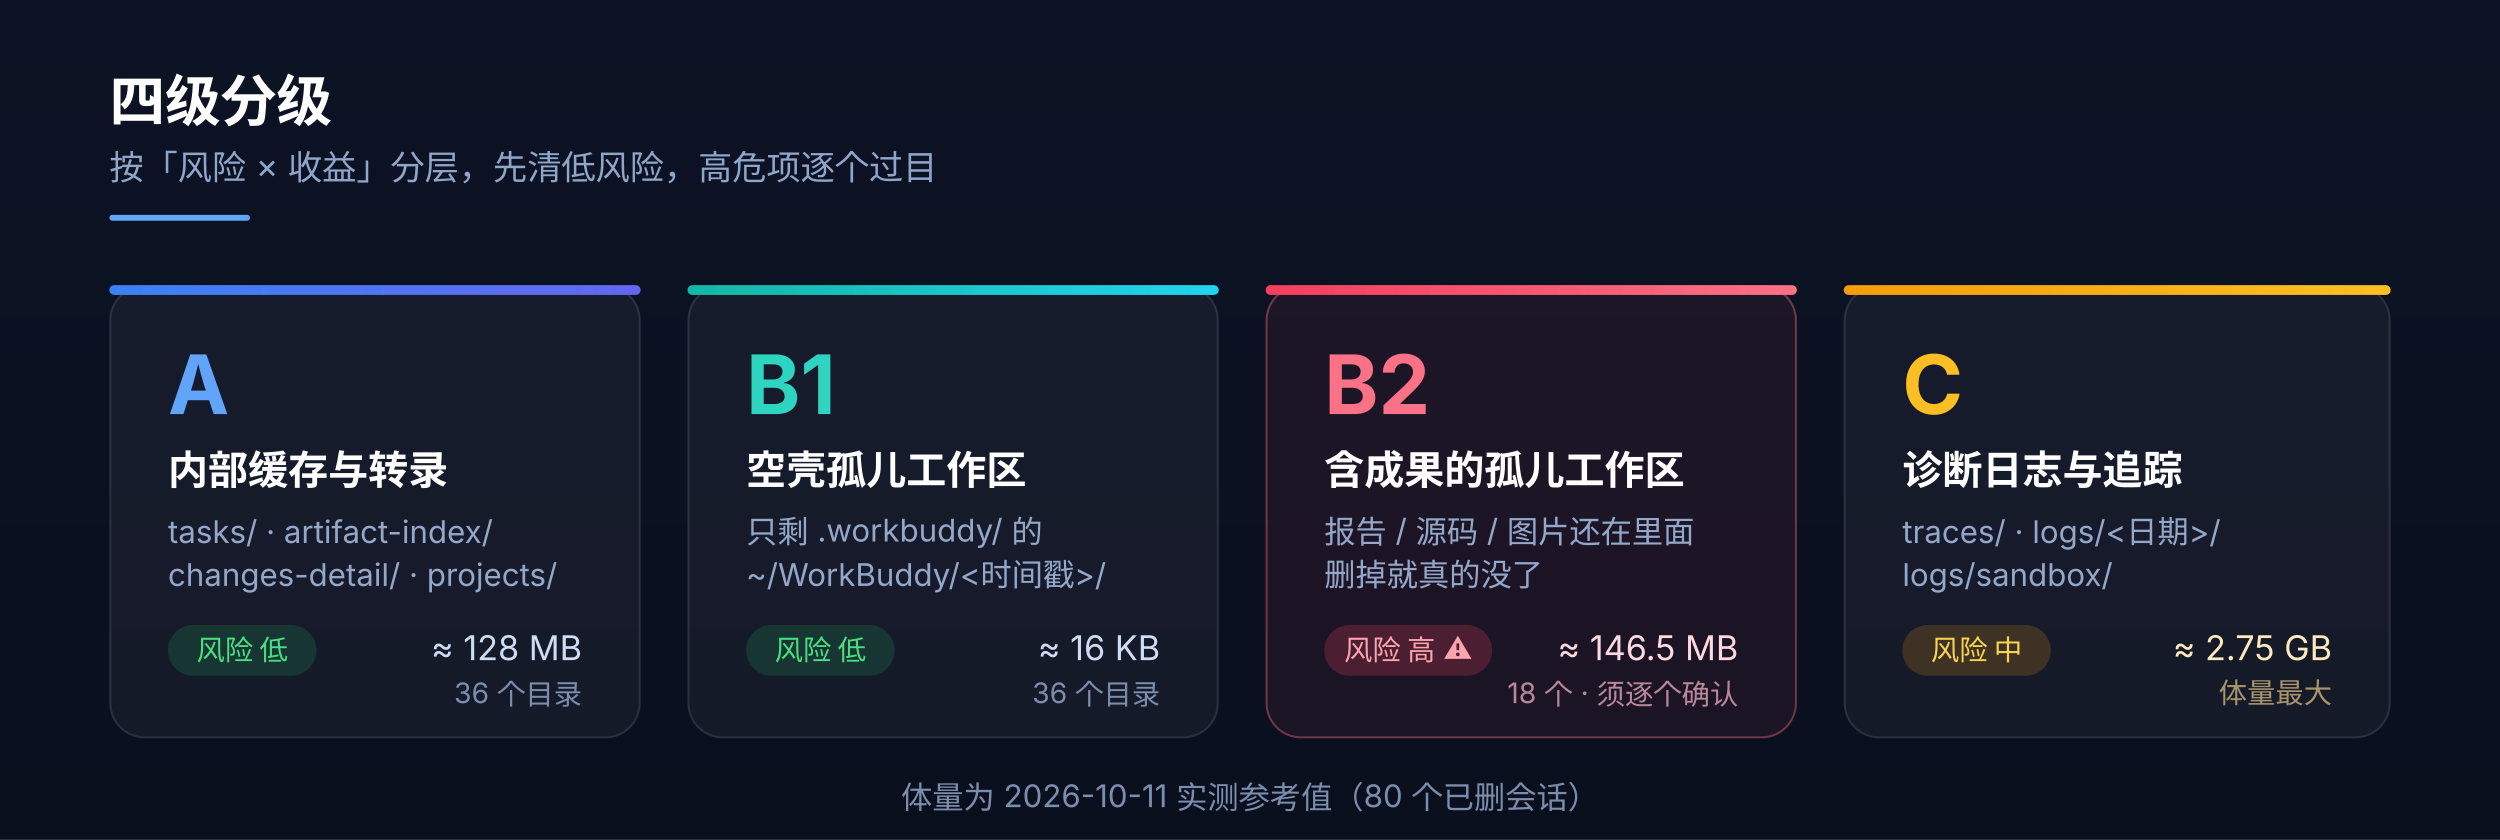
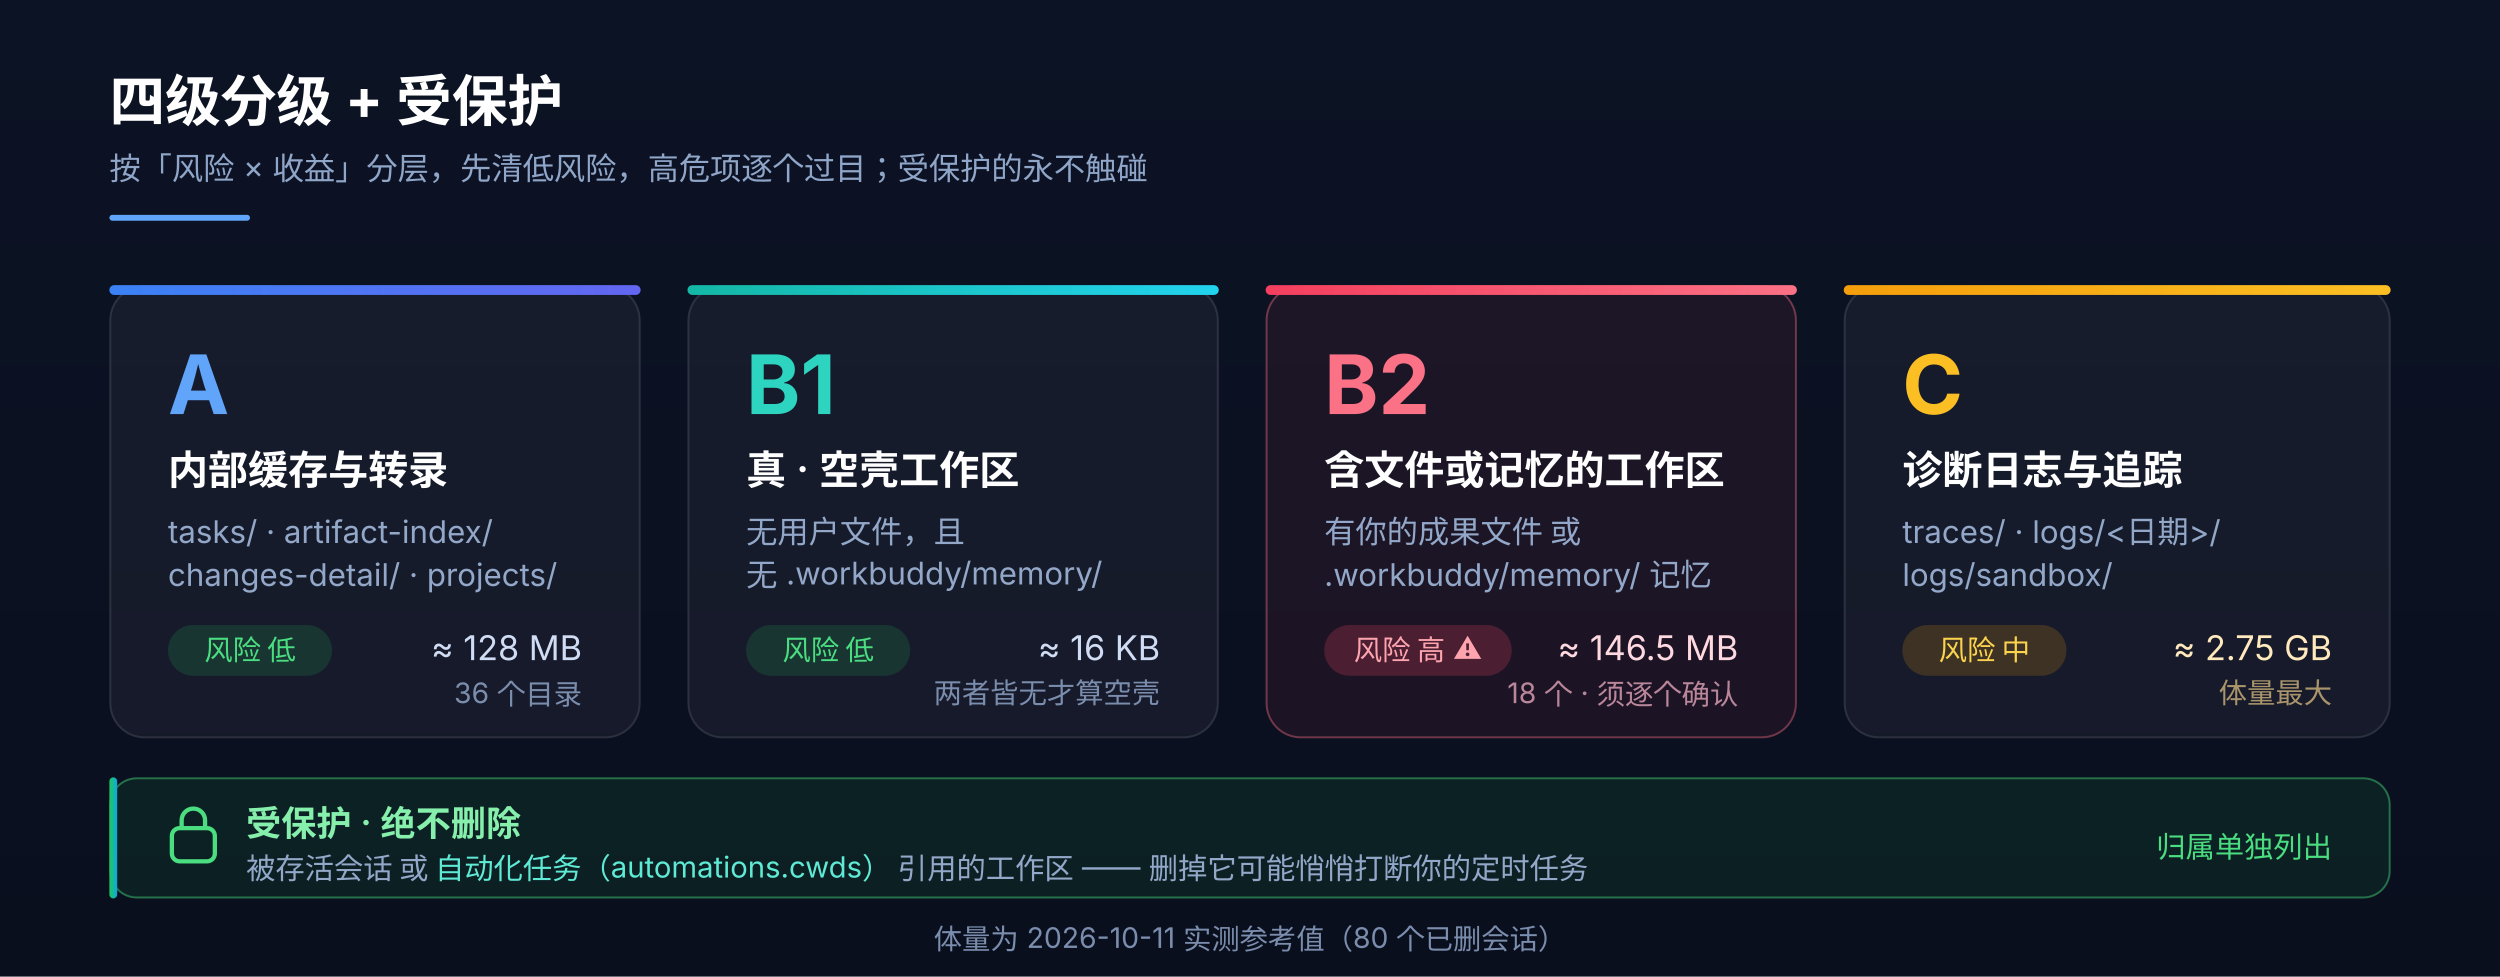
- <svg xmlns="http://www.w3.org/2000/svg" viewBox="0 0 1280 430" width="100%" role="img" aria-label="四级分类：A 内部缓存、B1 空壳工作区、B2 含成果工作区、C 诊断日志">
+ <svg xmlns="http://www.w3.org/2000/svg" viewBox="0 0 1280 500" width="100%" role="img" aria-label="四级分级：A 内部缓存、B1 真空壳工作区、B2 含文件或记忆的工作区、C 诊断日志，另加受保护类别">
  <defs>
    <linearGradient id="tbg" x1="0%" y1="0%" x2="0%" y2="100%">
      <stop offset="0%" stop-color="#0c1324" />
      <stop offset="100%" stop-color="#0a0f1e" />
    </linearGradient>
    <linearGradient id="barA" x1="0%" y1="0%" x2="100%" y2="0%">
      <stop offset="0%" stop-color="#3b82f6" />
      <stop offset="100%" stop-color="#6366f1" />
    </linearGradient>
    <linearGradient id="barB1" x1="0%" y1="0%" x2="100%" y2="0%">
      <stop offset="0%" stop-color="#14b8a6" />
      <stop offset="100%" stop-color="#22d3ee" />
    </linearGradient>
    <linearGradient id="barB2" x1="0%" y1="0%" x2="100%" y2="0%">
      <stop offset="0%" stop-color="#f43f5e" />
      <stop offset="100%" stop-color="#fb7185" />
    </linearGradient>
    <linearGradient id="barC" x1="0%" y1="0%" x2="100%" y2="0%">
      <stop offset="0%" stop-color="#f59e0b" />
      <stop offset="100%" stop-color="#fbbf24" />
    </linearGradient>
+     <linearGradient id="barP" x1="0%" y1="0%" x2="100%" y2="0%">
+       <stop offset="0%" stop-color="#22c55e" />
+       <stop offset="60%" stop-color="#14b8a6" />
+       <stop offset="100%" stop-color="#0ea5e9" />
+     </linearGradient>
  </defs>
-   <rect width="1280" height="430" fill="url(#tbg)" />
+   <rect width="1280" height="500" fill="url(#tbg)" />
  <g font-family="ui-sans-serif,-apple-system,'Segoe UI','Microsoft YaHei','PingFang SC',sans-serif">
-     <text x="56" y="62" font-size="28.5" font-weight="700" fill="#ffffff">四级分级</text>
-     <text x="56" y="92" font-size="17.5" fill="#8fa6c9">按「风险 × 收益」分层，先清低风险，高危项逐个过目</text>
+     <text x="56" y="62" font-size="28.5" font-weight="700" fill="#ffffff">四级分级 + 受保护</text>
+     <text x="56" y="92" font-size="16" fill="#8fa6c9">按「风险 × 收益」分层，先清低风险，高危项逐个过目；受保护的永不触碰</text>
    <rect x="56" y="110" width="72" height="3" rx="1.5" fill="#60a5fa" />
  </g>
  <g font-family="ui-sans-serif,-apple-system,'Segoe UI','Microsoft YaHei','PingFang SC',sans-serif">
    <rect x="56" y="146" width="272" height="232" rx="18" fill="#ffffff" opacity="0.045" />
    <rect x="56.5" y="146.5" width="271" height="231" rx="17.5" fill="none" stroke="#ffffff" stroke-opacity="0.10" />
    <rect x="56" y="146" width="272" height="5" rx="2.5" fill="url(#barA)" />
    <text x="86" y="212" font-size="42" font-weight="700" fill="#60a5fa">A</text>
    <text x="86" y="248" font-size="20.5" font-weight="600" fill="#ffffff">内部缓存与转录</text>
    <text x="86" y="278" font-size="16" fill="#93a8c9">tasks/ · artifact-index/</text>
    <text x="86" y="300" font-size="16" fill="#93a8c9">changes-detail/ · projects/</text>
-     <rect x="86" y="320" width="76" height="26" rx="13" fill="#22c55e" opacity="0.16" />
-     <text x="124" y="338" text-anchor="middle" font-size="14.5" fill="#4ade80">风险 低</text>
+     <rect x="86" y="320" width="84" height="26" rx="13" fill="#22c55e" opacity="0.16" />
+     <text x="128" y="338" text-anchor="middle" font-size="14.5" fill="#4ade80">风险 低</text>
    <text x="298" y="338" text-anchor="end" font-size="17.5" fill="#cfdcf3">≈ 128 MB</text>
    <text x="298" y="360" text-anchor="end" font-size="14.5" fill="#7b8dad">36 个目录</text>
  </g>
  <g font-family="ui-sans-serif,-apple-system,'Segoe UI','Microsoft YaHei','PingFang SC',sans-serif">
    <rect x="352" y="146" width="272" height="232" rx="18" fill="#ffffff" opacity="0.045" />
    <rect x="352.5" y="146.5" width="271" height="231" rx="17.5" fill="none" stroke="#ffffff" stroke-opacity="0.10" />
    <rect x="352" y="146" width="272" height="5" rx="2.5" fill="url(#barB1)" />
    <text x="382" y="212" font-size="42" font-weight="700" fill="#2dd4bf">B1</text>
-     <text x="382" y="248" font-size="20.5" font-weight="600" fill="#ffffff">空壳孤儿工作区</text>
-     <text x="382" y="278" font-size="16" fill="#93a8c9">只剩 .workbuddy/ 的</text>
-     <text x="382" y="300" font-size="16" fill="#93a8c9">~/WorkBuddy/&lt;时间戳&gt;/</text>
-     <rect x="382" y="320" width="76" height="26" rx="13" fill="#22c55e" opacity="0.16" />
-     <text x="420" y="338" text-anchor="middle" font-size="14.5" fill="#4ade80">风险 低</text>
+     <text x="382" y="248" font-size="20.5" font-weight="600" fill="#ffffff">真 · 空壳工作区</text>
+     <text x="382" y="278" font-size="16" fill="#93a8c9">无用户文件，且</text>
+     <text x="382" y="300" font-size="16" fill="#93a8c9">无 .workbuddy/memory/</text>
+     <rect x="382" y="320" width="84" height="26" rx="13" fill="#22c55e" opacity="0.16" />
+     <text x="424" y="338" text-anchor="middle" font-size="14.5" fill="#4ade80">风险 低</text>
    <text x="594" y="338" text-anchor="end" font-size="17.5" fill="#cfdcf3">≈ 16 KB</text>
-     <text x="594" y="360" text-anchor="end" font-size="14.5" fill="#7b8dad">36 个目录</text>
+     <text x="594" y="360" text-anchor="end" font-size="14.5" fill="#7b8dad">两者皆无才算空壳</text>
  </g>
  <g font-family="ui-sans-serif,-apple-system,'Segoe UI','Microsoft YaHei','PingFang SC',sans-serif">
    <rect x="648" y="146" width="272" height="232" rx="18" fill="#f43f5e" opacity="0.075" />
    <rect x="648.5" y="146.5" width="271" height="231" rx="17.5" fill="none" stroke="#fb7185" stroke-opacity="0.38" />
    <rect x="648" y="146" width="272" height="5" rx="2.5" fill="url(#barB2)" />
    <text x="678" y="212" font-size="42" font-weight="700" fill="#fb7185">B2</text>
-     <text x="678" y="248" font-size="20.5" font-weight="600" fill="#ffffff">含成果的孤儿工作区</text>
-     <text x="678" y="278" font-size="16" fill="#93a8c9">报告 / 源码 / 图片还在里面</text>
-     <text x="678" y="300" font-size="16" fill="#93a8c9">删掉就真的没了</text>
-     <rect x="678" y="320" width="86" height="26" rx="13" fill="#f43f5e" opacity="0.22" />
-     <text x="721" y="338" text-anchor="middle" font-size="14.5" fill="#fda4af">风险 高 ⚠</text>
+     <text x="678" y="248" font-size="20.5" font-weight="600" fill="#ffffff">含文件或记忆的工作区</text>
+     <text x="678" y="278" font-size="16" fill="#93a8c9">有你的成果文件 或</text>
+     <text x="678" y="300" font-size="16" fill="#93a8c9">.workbuddy/memory/ 记忆</text>
+     <rect x="678" y="320" width="96" height="26" rx="13" fill="#f43f5e" opacity="0.22" />
+     <text x="726" y="338" text-anchor="middle" font-size="14.5" fill="#fda4af">风险 高 ⚠</text>
    <text x="890" y="338" text-anchor="end" font-size="17.5" fill="#ffd9e0">≈ 146.5 MB</text>
    <text x="890" y="360" text-anchor="end" font-size="14.5" fill="#b9869a">18 个 · 须逐个确认</text>
  </g>
  <g font-family="ui-sans-serif,-apple-system,'Segoe UI','Microsoft YaHei','PingFang SC',sans-serif">
    <rect x="944" y="146" width="280" height="232" rx="18" fill="#ffffff" opacity="0.045" />
    <rect x="944.5" y="146.5" width="279" height="231" rx="17.5" fill="none" stroke="#ffffff" stroke-opacity="0.10" />
    <rect x="944" y="146" width="280" height="5" rx="2.5" fill="url(#barC)" />
    <text x="974" y="212" font-size="42" font-weight="700" fill="#fbbf24">C</text>
    <text x="974" y="248" font-size="20.5" font-weight="600" fill="#ffffff">诊断日志与追踪</text>
    <text x="974" y="278" font-size="16" fill="#93a8c9">traces/ · logs/&lt;日期&gt;/</text>
    <text x="974" y="300" font-size="16" fill="#93a8c9">logs/sandbox/</text>
-     <rect x="974" y="320" width="76" height="26" rx="13" fill="#f59e0b" opacity="0.18" />
-     <text x="1012" y="338" text-anchor="middle" font-size="14.5" fill="#fcd34d">风险 中</text>
+     <rect x="974" y="320" width="84" height="26" rx="13" fill="#f59e0b" opacity="0.18" />
+     <text x="1016" y="338" text-anchor="middle" font-size="14.5" fill="#fcd34d">风险 中</text>
    <text x="1194" y="338" text-anchor="end" font-size="17.5" fill="#ffe9bd">≈ 2.75 GB</text>
    <text x="1194" y="360" text-anchor="end" font-size="14.5" fill="#a9946b">体量最大</text>
  </g>
-   <text x="640" y="414" text-anchor="middle" font-size="16" fill="#7b8dad" font-family="ui-sans-serif,-apple-system,'Segoe UI','Microsoft YaHei','PingFang SC',sans-serif">
+   <g font-family="ui-sans-serif,-apple-system,'Segoe UI','Microsoft YaHei','PingFang SC',sans-serif">
+     <rect x="56" y="398" width="1168" height="62" rx="14" fill="#22c55e" opacity="0.09" />
+     <rect x="56.5" y="398.5" width="1167" height="61" rx="13.5" fill="none" stroke="#4ade80" stroke-opacity="0.42" />
+     <rect x="56" y="398" width="4" height="62" rx="2" fill="url(#barP)" />
+     <rect x="88" y="424" width="22" height="17" rx="4" fill="none" stroke="#4ade80" stroke-width="2.2" />
+     <path d="M93 424 v-4 a6 6 0 0 1 12 0 v4" fill="none" stroke="#4ade80" stroke-width="2.2" />
+     <text x="126" y="428" font-size="18" font-weight="600" fill="#86efac">受保护 · 绝不删除</text>
+     <text x="126" y="450" font-size="15" fill="#93a8c9">被存活会话 或 <tspan fill="#5eead4">自动化任务（automations.cwds）</tspan> 引用的工作区 —— 删掉它可能悄悄打断你的定时任务</text>
+     <text x="1194" y="439" text-anchor="end" font-size="15" fill="#4ade80">归属单独列出</text>
+   </g>
+   <text x="640" y="486" text-anchor="middle" font-size="14.5" fill="#7b8dad" font-family="ui-sans-serif,-apple-system,'Segoe UI','Microsoft YaHei','PingFang SC',sans-serif">
    体量为 2026-10-11 实测参考值（80 个已删会话）
  </text>
</svg>
